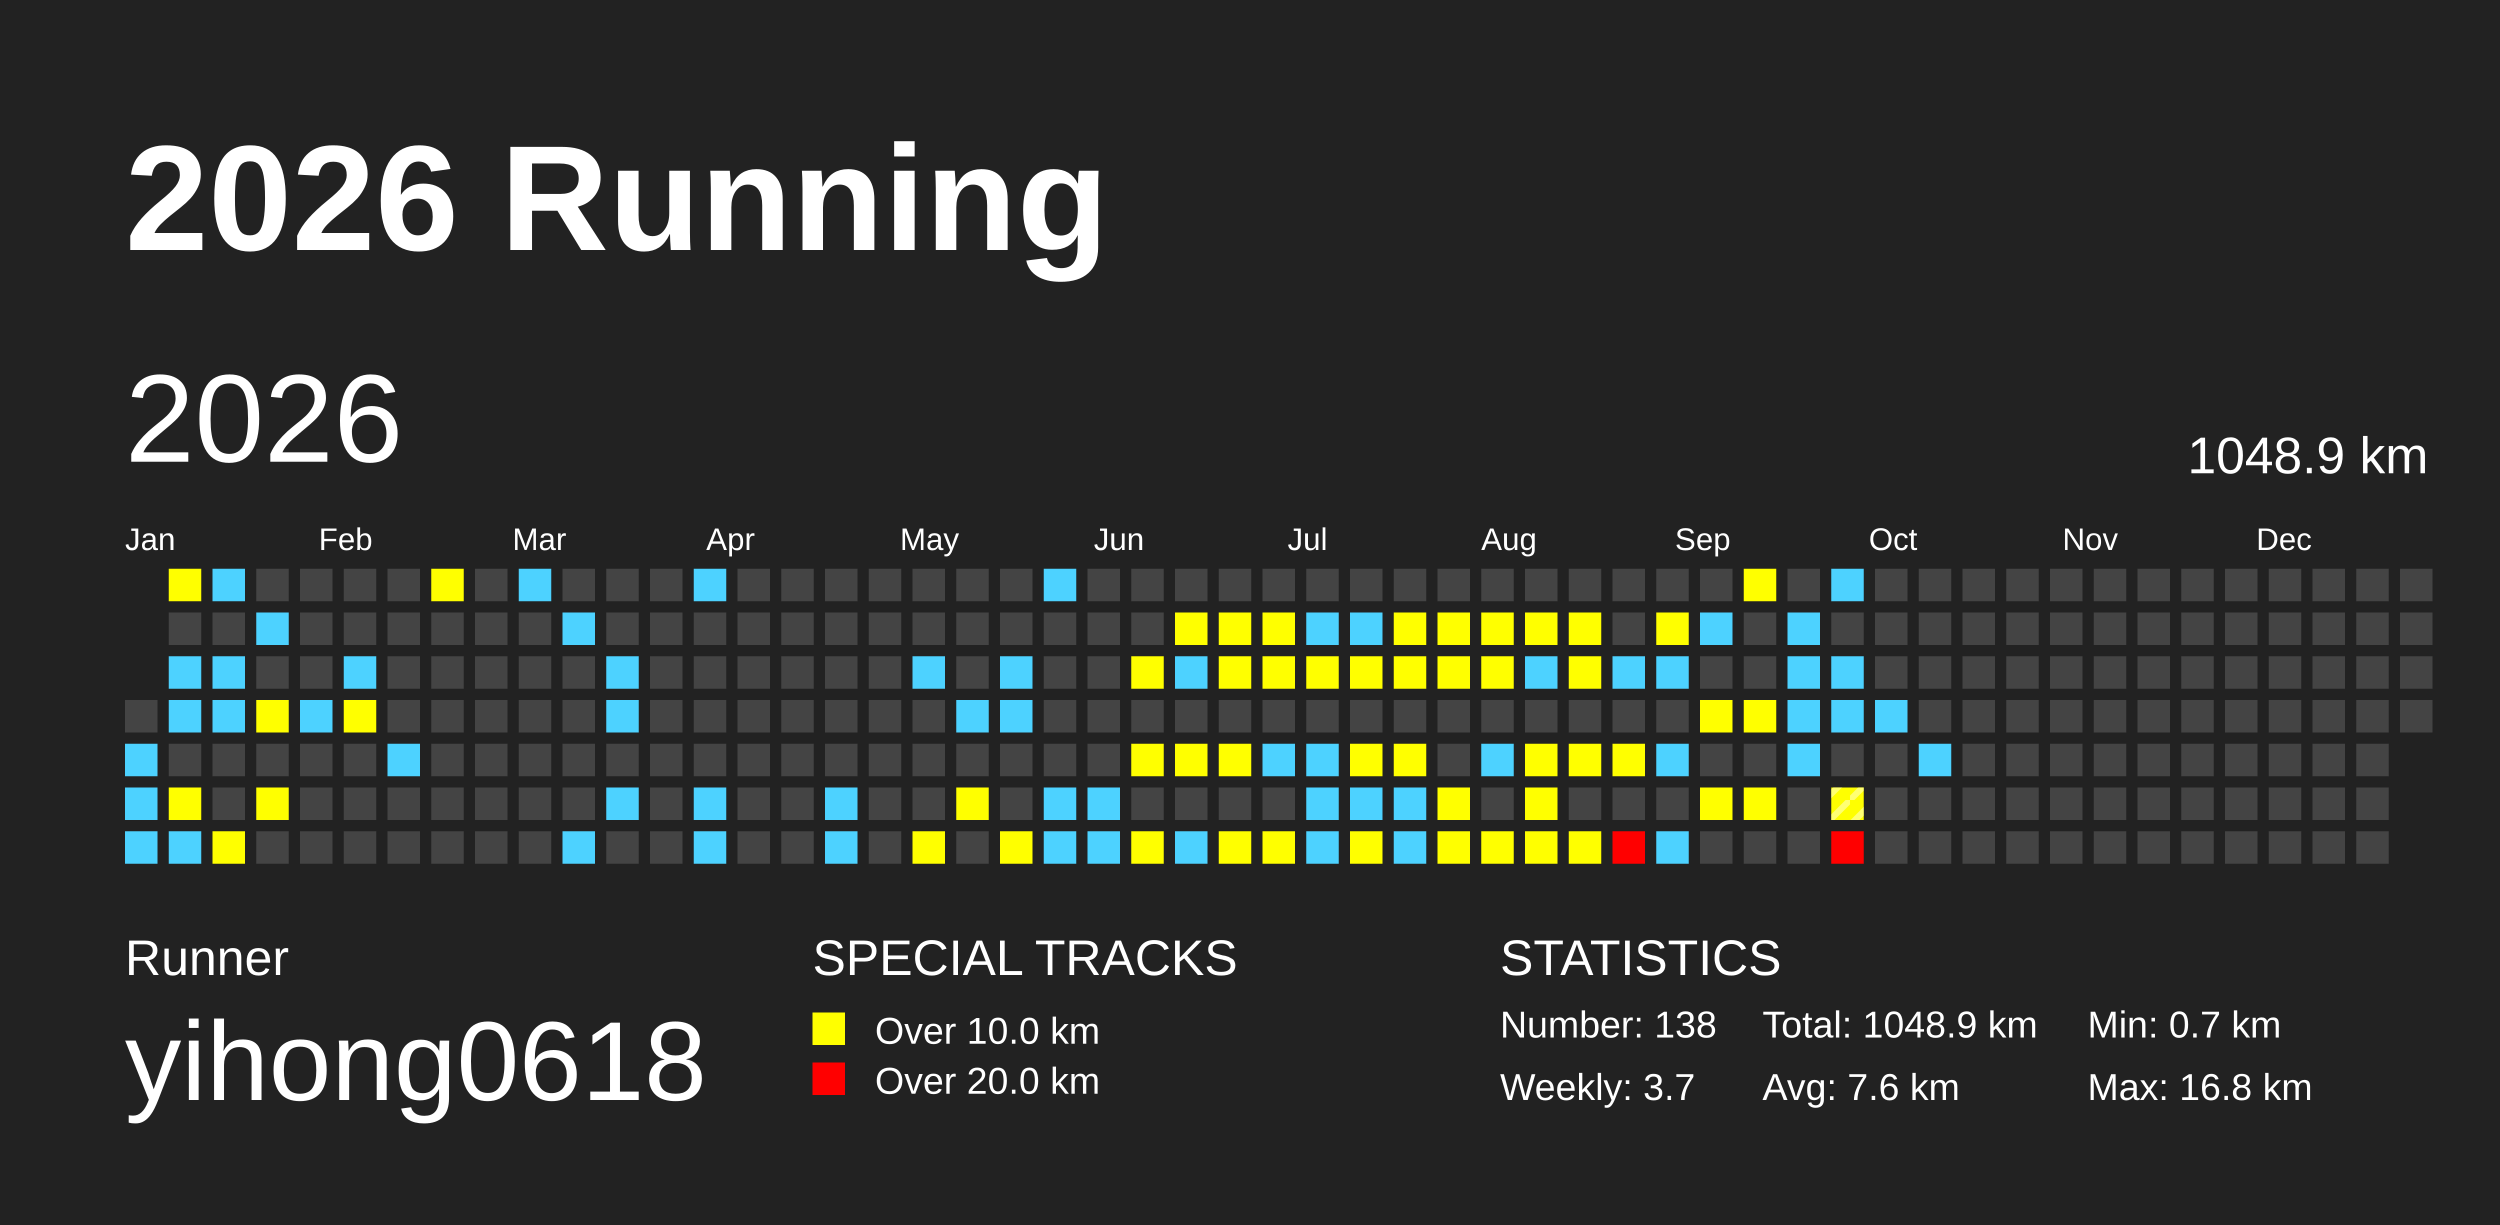
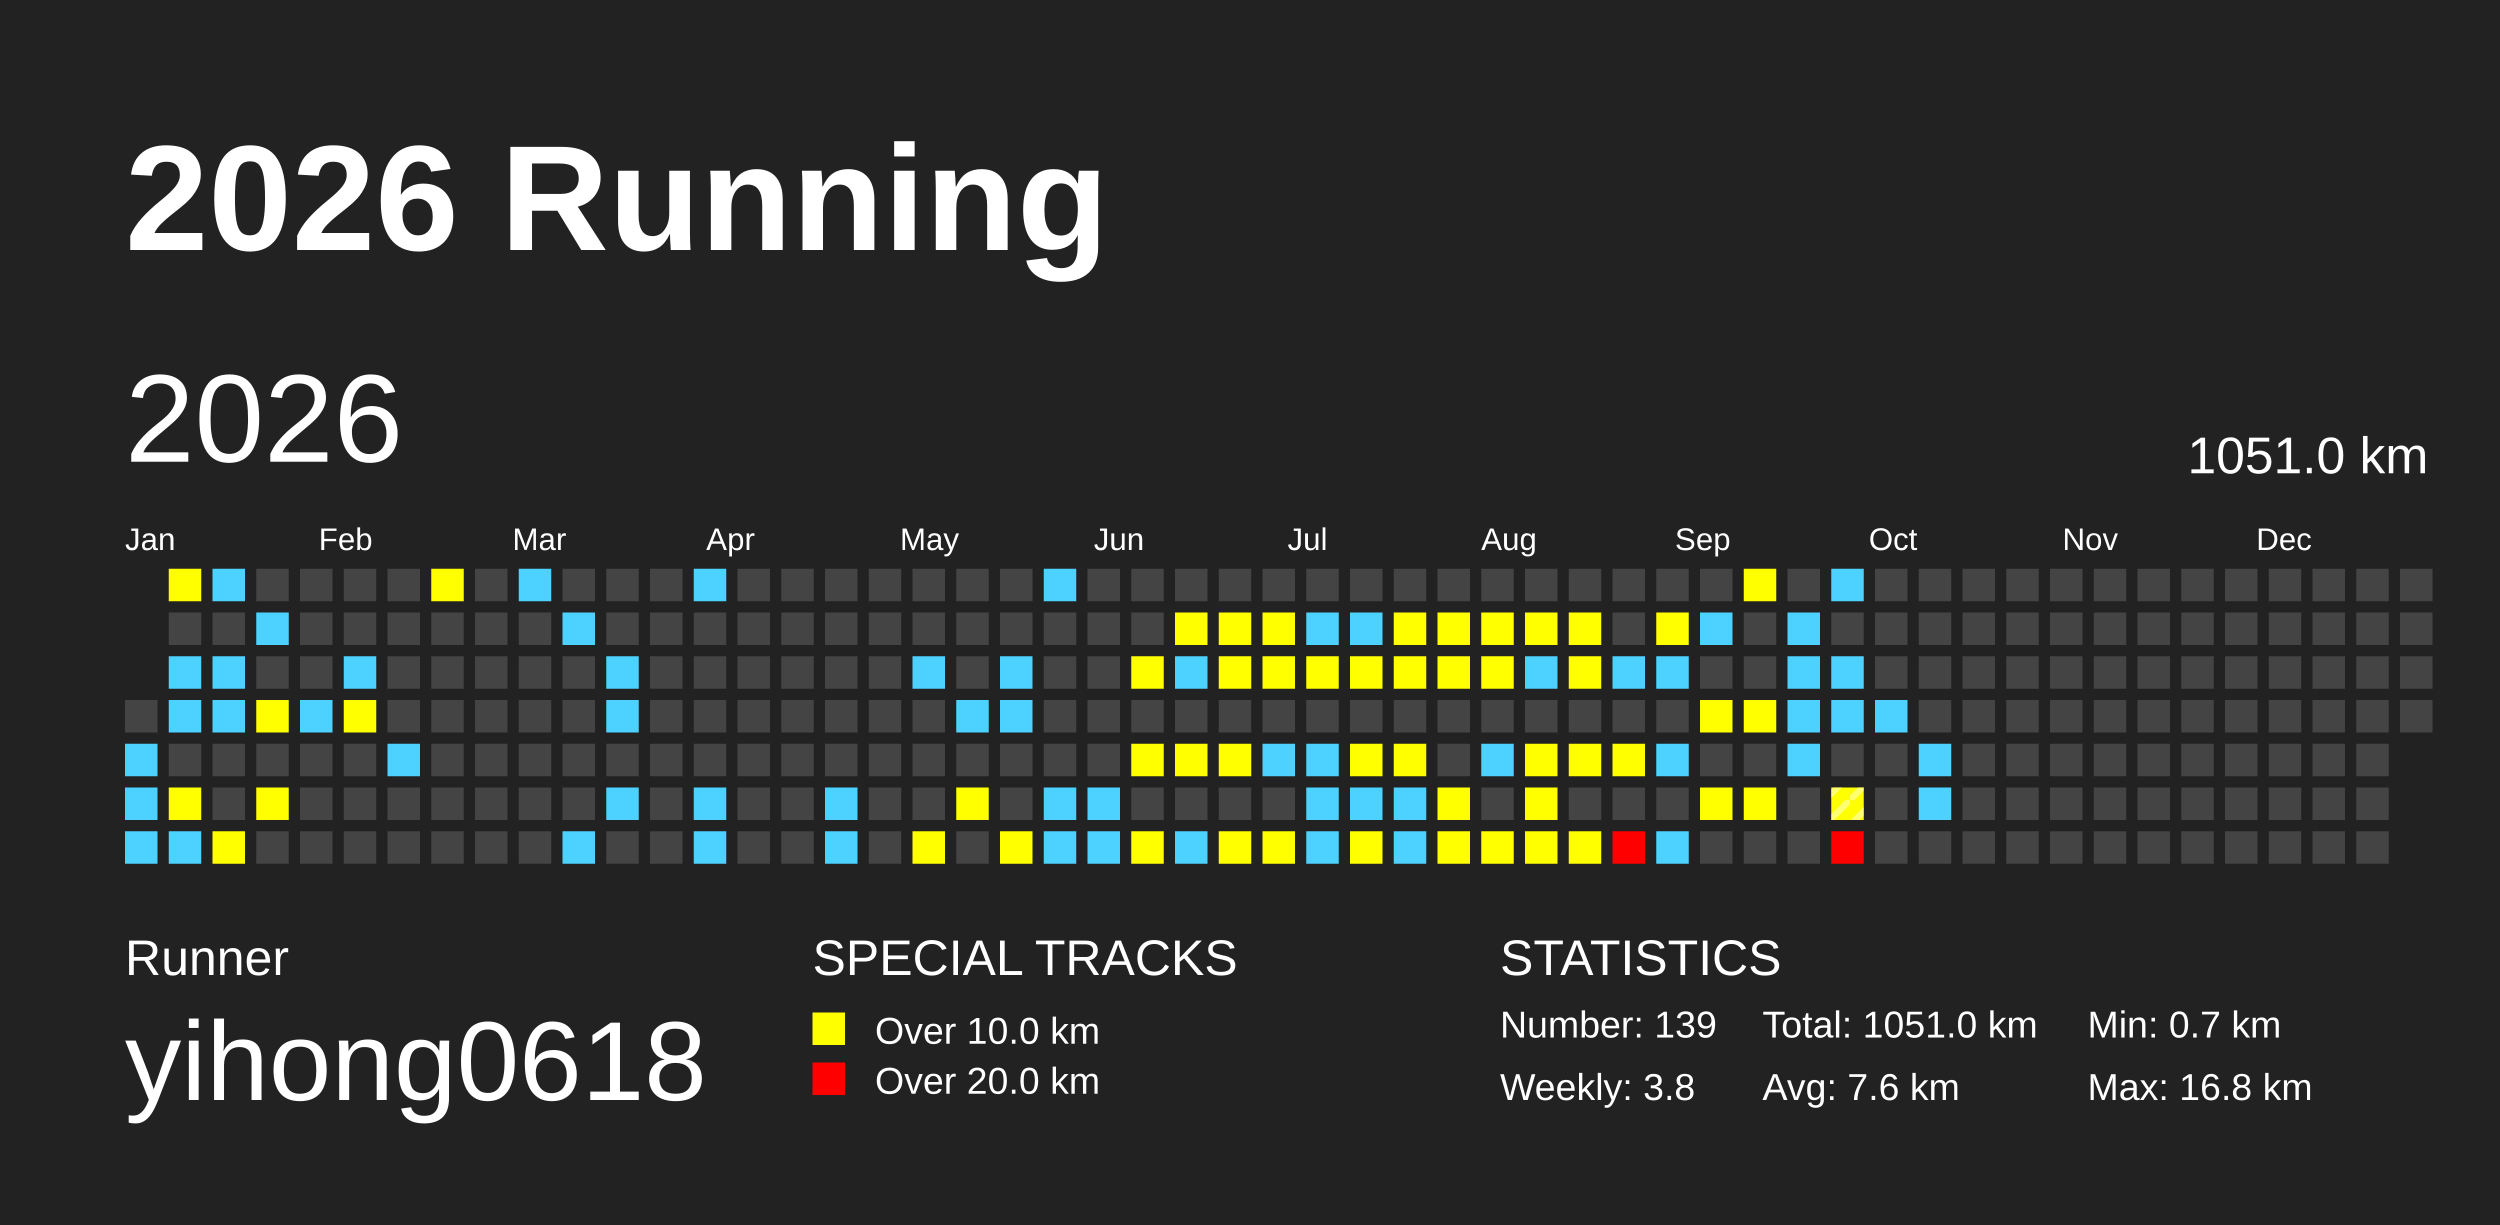
<svg xmlns="http://www.w3.org/2000/svg" baseProfile="full" height="98mm" version="1.1" viewBox="0,0,200,98" width="200mm">
  <defs>
    <pattern height="2" id="indoor-stripe" patternUnits="userSpaceOnUse" width="2">
      <line stroke="white" stroke-opacity="0.45" stroke-width="0.5" x1="0" x2="2" y1="2" y2="0" />
    </pattern>
  </defs>
  <rect fill="#222222" height="98" width="200" x="0" y="0" />
  <text fill="#FFFFFF" style="font-size:12px; font-family:Arial; font-weight:bold;" x="10" y="20">2026 Running</text>
  <text fill="#FFFFFF" style="font-size:4px; font-family:Arial" x="10" y="78">Runner</text>
  <text fill="#FFFFFF" style="font-size:9px; font-family:Arial" x="10" y="88">yihong0618</text>
  <text fill="#FFFFFF" style="font-size:4px; font-family:Arial" x="65" y="78">SPECIAL TRACKS</text>
  <rect fill="yellow" height="2.6" width="2.6" x="65" y="81" />
  <text fill="#FFFFFF" style="font-size:3px; font-family:Arial" x="70" y="83.5">Over 10.0 km</text>
  <rect fill="red" height="2.6" width="2.6" x="65" y="85" />
  <text fill="#FFFFFF" style="font-size:3px; font-family:Arial" x="70" y="87.5">Over 20.0 km</text>
  <text fill="#FFFFFF" style="font-size:4px; font-family:Arial" x="120" y="78">STATISTICS</text>
-   <text fill="#FFFFFF" style="font-size:3px; font-family:Arial" x="120" y="83">Number: 138</text>
-   <text fill="#FFFFFF" style="font-size:3px; font-family:Arial" x="120" y="88">Weekly: 3.7</text>
-   <text fill="#FFFFFF" style="font-size:3px; font-family:Arial" x="141" y="83">Total: 1048.9 km</text>
+   <text fill="#FFFFFF" style="font-size:3px; font-family:Arial" x="120" y="83">Number: 139</text>
+   <text fill="#FFFFFF" style="font-size:3px; font-family:Arial" x="120" y="88">Weekly: 3.8</text>
+   <text fill="#FFFFFF" style="font-size:3px; font-family:Arial" x="141" y="83">Total: 1051.0 km</text>
  <text fill="#FFFFFF" style="font-size:3px; font-family:Arial" x="141" y="88">Avg: 7.6 km</text>
  <text fill="#FFFFFF" style="font-size:3px; font-family:Arial" x="167" y="83">Min: 0.7 km</text>
  <text fill="#FFFFFF" style="font-size:3px; font-family:Arial" x="167" y="88">Max: 16.8 km</text>
  <text dominant-baseline="hanging" fill="#FFFFFF" style="font-size:10.0px; font-family:Arial;" x="10" y="30">2026</text>
-   <text dominant-baseline="hanging" fill="#FFFFFF" style="font-size:4.125px; font-family:Arial;" x="175" y="35">1048.9 km</text>
+   <text dominant-baseline="hanging" fill="#FFFFFF" style="font-size:4.125px; font-family:Arial;" x="175" y="35">1051.0 km</text>
  <text fill="#FFFFFF" style="font-size:2.5px; font-family:Arial" x="10.0" y="44">Jan</text>
  <text fill="#FFFFFF" style="font-size:2.5px; font-family:Arial" x="25.5" y="44">Feb</text>
  <text fill="#FFFFFF" style="font-size:2.5px; font-family:Arial" x="41.0" y="44">Mar</text>
  <text fill="#FFFFFF" style="font-size:2.5px; font-family:Arial" x="56.5" y="44">Apr</text>
  <text fill="#FFFFFF" style="font-size:2.5px; font-family:Arial" x="72.0" y="44">May</text>
  <text fill="#FFFFFF" style="font-size:2.5px; font-family:Arial" x="87.5" y="44">Jun</text>
  <text fill="#FFFFFF" style="font-size:2.5px; font-family:Arial" x="103.0" y="44">Jul</text>
  <text fill="#FFFFFF" style="font-size:2.5px; font-family:Arial" x="118.5" y="44">Aug</text>
  <text fill="#FFFFFF" style="font-size:2.5px; font-family:Arial" x="134.0" y="44">Sep</text>
  <text fill="#FFFFFF" style="font-size:2.5px; font-family:Arial" x="149.5" y="44">Oct</text>
  <text fill="#FFFFFF" style="font-size:2.5px; font-family:Arial" x="165.0" y="44">Nov</text>
  <text fill="#FFFFFF" style="font-size:2.5px; font-family:Arial" x="180.5" y="44">Dec</text>
  <rect fill="#444444" height="2.6" width="2.6" x="10.0" y="56.0" />
  <rect fill="#4DD2FF" height="2.6" width="2.6" x="10.0" y="59.5" />
  <rect fill="#4DD2FF" height="2.6" width="2.6" x="10.0" y="63.0" />
  <rect fill="#4DD2FF" height="2.6" width="2.6" x="10.0" y="66.5" />
  <rect fill="yellow" height="2.6" width="2.6" x="13.5" y="45.5" />
  <rect fill="#444444" height="2.6" width="2.6" x="13.5" y="49.0" />
  <rect fill="#4DD2FF" height="2.6" width="2.6" x="13.5" y="52.5" />
  <rect fill="#4DD2FF" height="2.6" width="2.6" x="13.5" y="56.0" />
  <rect fill="#444444" height="2.6" width="2.6" x="13.5" y="59.5" />
  <rect fill="yellow" height="2.6" width="2.6" x="13.5" y="63.0" />
  <rect fill="#4DD2FF" height="2.6" width="2.6" x="13.5" y="66.5" />
  <rect fill="#4DD2FF" height="2.6" width="2.6" x="17.0" y="45.5" />
  <rect fill="#444444" height="2.6" width="2.6" x="17.0" y="49.0" />
  <rect fill="#4DD2FF" height="2.6" width="2.6" x="17.0" y="52.5" />
  <rect fill="#4DD2FF" height="2.6" width="2.6" x="17.0" y="56.0" />
  <rect fill="#444444" height="2.6" width="2.6" x="17.0" y="59.5" />
  <rect fill="#444444" height="2.6" width="2.6" x="17.0" y="63.0" />
  <rect fill="yellow" height="2.6" width="2.6" x="17.0" y="66.5" />
  <rect fill="#444444" height="2.6" width="2.6" x="20.5" y="45.5" />
  <rect fill="#4DD2FF" height="2.6" width="2.6" x="20.5" y="49.0" />
  <rect fill="#444444" height="2.6" width="2.6" x="20.5" y="52.5" />
  <rect fill="yellow" height="2.6" width="2.6" x="20.5" y="56.0" />
  <rect fill="#444444" height="2.6" width="2.6" x="20.5" y="59.5" />
  <rect fill="yellow" height="2.6" width="2.6" x="20.5" y="63.0" />
  <rect fill="#444444" height="2.6" width="2.6" x="20.5" y="66.5" />
  <rect fill="#444444" height="2.6" width="2.6" x="24.0" y="45.5" />
  <rect fill="#444444" height="2.6" width="2.6" x="24.0" y="49.0" />
  <rect fill="#444444" height="2.6" width="2.6" x="24.0" y="52.5" />
  <rect fill="#4DD2FF" height="2.6" width="2.6" x="24.0" y="56.0" />
  <rect fill="#444444" height="2.6" width="2.6" x="24.0" y="59.5" />
  <rect fill="#444444" height="2.6" width="2.6" x="24.0" y="63.0" />
  <rect fill="#444444" height="2.6" width="2.6" x="24.0" y="66.5" />
  <rect fill="#444444" height="2.6" width="2.6" x="27.5" y="45.5" />
  <rect fill="#444444" height="2.6" width="2.6" x="27.5" y="49.0" />
  <rect fill="#4DD2FF" height="2.6" width="2.6" x="27.5" y="52.5" />
  <rect fill="yellow" height="2.6" width="2.6" x="27.5" y="56.0" />
  <rect fill="#444444" height="2.6" width="2.6" x="27.5" y="59.5" />
  <rect fill="#444444" height="2.6" width="2.6" x="27.5" y="63.0" />
  <rect fill="#444444" height="2.6" width="2.6" x="27.5" y="66.5" />
  <rect fill="#444444" height="2.6" width="2.6" x="31.0" y="45.5" />
  <rect fill="#444444" height="2.6" width="2.6" x="31.0" y="49.0" />
  <rect fill="#444444" height="2.6" width="2.6" x="31.0" y="52.5" />
  <rect fill="#444444" height="2.6" width="2.6" x="31.0" y="56.0" />
  <rect fill="#4DD2FF" height="2.6" width="2.6" x="31.0" y="59.5" />
  <rect fill="#444444" height="2.6" width="2.6" x="31.0" y="63.0" />
  <rect fill="#444444" height="2.6" width="2.6" x="31.0" y="66.5" />
  <rect fill="yellow" height="2.6" width="2.6" x="34.5" y="45.5" />
  <rect fill="#444444" height="2.6" width="2.6" x="34.5" y="49.0" />
  <rect fill="#444444" height="2.6" width="2.6" x="34.5" y="52.5" />
  <rect fill="#444444" height="2.6" width="2.6" x="34.5" y="56.0" />
  <rect fill="#444444" height="2.6" width="2.6" x="34.5" y="59.5" />
  <rect fill="#444444" height="2.6" width="2.6" x="34.5" y="63.0" />
  <rect fill="#444444" height="2.6" width="2.6" x="34.5" y="66.5" />
  <rect fill="#444444" height="2.6" width="2.6" x="38.0" y="45.5" />
  <rect fill="#444444" height="2.6" width="2.6" x="38.0" y="49.0" />
  <rect fill="#444444" height="2.6" width="2.6" x="38.0" y="52.5" />
  <rect fill="#444444" height="2.6" width="2.6" x="38.0" y="56.0" />
  <rect fill="#444444" height="2.6" width="2.6" x="38.0" y="59.5" />
  <rect fill="#444444" height="2.6" width="2.6" x="38.0" y="63.0" />
  <rect fill="#444444" height="2.6" width="2.6" x="38.0" y="66.5" />
  <rect fill="#4DD2FF" height="2.6" width="2.6" x="41.5" y="45.5" />
  <rect fill="#444444" height="2.6" width="2.6" x="41.5" y="49.0" />
  <rect fill="#444444" height="2.6" width="2.6" x="41.5" y="52.5" />
  <rect fill="#444444" height="2.6" width="2.6" x="41.5" y="56.0" />
  <rect fill="#444444" height="2.6" width="2.6" x="41.5" y="59.5" />
  <rect fill="#444444" height="2.6" width="2.6" x="41.5" y="63.0" />
  <rect fill="#444444" height="2.6" width="2.6" x="41.5" y="66.5" />
  <rect fill="#444444" height="2.6" width="2.6" x="45.0" y="45.5" />
  <rect fill="#4DD2FF" height="2.6" width="2.6" x="45.0" y="49.0" />
  <rect fill="#444444" height="2.6" width="2.6" x="45.0" y="52.5" />
  <rect fill="#444444" height="2.6" width="2.6" x="45.0" y="56.0" />
  <rect fill="#444444" height="2.6" width="2.6" x="45.0" y="59.5" />
  <rect fill="#444444" height="2.6" width="2.6" x="45.0" y="63.0" />
  <rect fill="#4DD2FF" height="2.6" width="2.6" x="45.0" y="66.5" />
  <rect fill="#444444" height="2.6" width="2.6" x="48.5" y="45.5" />
  <rect fill="#444444" height="2.6" width="2.6" x="48.5" y="49.0" />
  <rect fill="#4DD2FF" height="2.6" width="2.6" x="48.5" y="52.5" />
  <rect fill="#4DD2FF" height="2.6" width="2.6" x="48.5" y="56.0" />
  <rect fill="#444444" height="2.6" width="2.6" x="48.5" y="59.5" />
  <rect fill="#4DD2FF" height="2.6" width="2.6" x="48.5" y="63.0" />
  <rect fill="#444444" height="2.6" width="2.6" x="48.5" y="66.5" />
  <rect fill="#444444" height="2.6" width="2.6" x="52.0" y="45.5" />
  <rect fill="#444444" height="2.6" width="2.6" x="52.0" y="49.0" />
  <rect fill="#444444" height="2.6" width="2.6" x="52.0" y="52.5" />
  <rect fill="#444444" height="2.6" width="2.6" x="52.0" y="56.0" />
  <rect fill="#444444" height="2.6" width="2.6" x="52.0" y="59.5" />
  <rect fill="#444444" height="2.6" width="2.6" x="52.0" y="63.0" />
  <rect fill="#444444" height="2.6" width="2.6" x="52.0" y="66.5" />
  <rect fill="#4DD2FF" height="2.6" width="2.6" x="55.5" y="45.5" />
  <rect fill="#444444" height="2.6" width="2.6" x="55.5" y="49.0" />
  <rect fill="#444444" height="2.6" width="2.6" x="55.5" y="52.5" />
  <rect fill="#444444" height="2.6" width="2.6" x="55.5" y="56.0" />
  <rect fill="#444444" height="2.6" width="2.6" x="55.5" y="59.5" />
  <rect fill="#4DD2FF" height="2.6" width="2.6" x="55.5" y="63.0" />
  <rect fill="#4DD2FF" height="2.6" width="2.6" x="55.5" y="66.5" />
  <rect fill="#444444" height="2.6" width="2.6" x="59.0" y="45.5" />
  <rect fill="#444444" height="2.6" width="2.6" x="59.0" y="49.0" />
  <rect fill="#444444" height="2.6" width="2.6" x="59.0" y="52.5" />
  <rect fill="#444444" height="2.6" width="2.6" x="59.0" y="56.0" />
  <rect fill="#444444" height="2.6" width="2.6" x="59.0" y="59.5" />
  <rect fill="#444444" height="2.6" width="2.6" x="59.0" y="63.0" />
  <rect fill="#444444" height="2.6" width="2.6" x="59.0" y="66.5" />
  <rect fill="#444444" height="2.6" width="2.6" x="62.5" y="45.5" />
  <rect fill="#444444" height="2.6" width="2.6" x="62.5" y="49.0" />
  <rect fill="#444444" height="2.6" width="2.6" x="62.5" y="52.5" />
  <rect fill="#444444" height="2.6" width="2.6" x="62.5" y="56.0" />
  <rect fill="#444444" height="2.6" width="2.6" x="62.5" y="59.5" />
  <rect fill="#444444" height="2.6" width="2.6" x="62.5" y="63.0" />
  <rect fill="#444444" height="2.6" width="2.6" x="62.5" y="66.5" />
  <rect fill="#444444" height="2.6" width="2.6" x="66.0" y="45.5" />
  <rect fill="#444444" height="2.6" width="2.6" x="66.0" y="49.0" />
  <rect fill="#444444" height="2.6" width="2.6" x="66.0" y="52.5" />
  <rect fill="#444444" height="2.6" width="2.6" x="66.0" y="56.0" />
  <rect fill="#444444" height="2.6" width="2.6" x="66.0" y="59.5" />
  <rect fill="#4DD2FF" height="2.6" width="2.6" x="66.0" y="63.0" />
  <rect fill="#4DD2FF" height="2.6" width="2.6" x="66.0" y="66.5" />
  <rect fill="#444444" height="2.6" width="2.6" x="69.5" y="45.5" />
  <rect fill="#444444" height="2.6" width="2.6" x="69.5" y="49.0" />
  <rect fill="#444444" height="2.6" width="2.6" x="69.5" y="52.5" />
  <rect fill="#444444" height="2.6" width="2.6" x="69.5" y="56.0" />
  <rect fill="#444444" height="2.6" width="2.6" x="69.5" y="59.5" />
  <rect fill="#444444" height="2.6" width="2.6" x="69.5" y="63.0" />
  <rect fill="#444444" height="2.6" width="2.6" x="69.5" y="66.5" />
  <rect fill="#444444" height="2.6" width="2.6" x="73.0" y="45.5" />
  <rect fill="#444444" height="2.6" width="2.6" x="73.0" y="49.0" />
  <rect fill="#4DD2FF" height="2.6" width="2.6" x="73.0" y="52.5" />
  <rect fill="#444444" height="2.6" width="2.6" x="73.0" y="56.0" />
  <rect fill="#444444" height="2.6" width="2.6" x="73.0" y="59.5" />
  <rect fill="#444444" height="2.6" width="2.6" x="73.0" y="63.0" />
  <rect fill="yellow" height="2.6" width="2.6" x="73.0" y="66.5" />
  <rect fill="#444444" height="2.6" width="2.6" x="76.5" y="45.5" />
  <rect fill="#444444" height="2.6" width="2.6" x="76.5" y="49.0" />
  <rect fill="#444444" height="2.6" width="2.6" x="76.5" y="52.5" />
  <rect fill="#4DD2FF" height="2.6" width="2.6" x="76.5" y="56.0" />
  <rect fill="#444444" height="2.6" width="2.6" x="76.5" y="59.5" />
  <rect fill="yellow" height="2.6" width="2.6" x="76.5" y="63.0" />
  <rect fill="#444444" height="2.6" width="2.6" x="76.5" y="66.5" />
  <rect fill="#444444" height="2.6" width="2.6" x="80.0" y="45.5" />
  <rect fill="#444444" height="2.6" width="2.6" x="80.0" y="49.0" />
  <rect fill="#4DD2FF" height="2.6" width="2.6" x="80.0" y="52.5" />
  <rect fill="#4DD2FF" height="2.6" width="2.6" x="80.0" y="56.0" />
  <rect fill="#444444" height="2.6" width="2.6" x="80.0" y="59.5" />
  <rect fill="#444444" height="2.6" width="2.6" x="80.0" y="63.0" />
  <rect fill="yellow" height="2.6" width="2.6" x="80.0" y="66.5" />
  <rect fill="#4DD2FF" height="2.6" width="2.6" x="83.5" y="45.5" />
  <rect fill="#444444" height="2.6" width="2.6" x="83.5" y="49.0" />
  <rect fill="#444444" height="2.6" width="2.6" x="83.5" y="52.5" />
  <rect fill="#444444" height="2.6" width="2.6" x="83.5" y="56.0" />
  <rect fill="#444444" height="2.6" width="2.6" x="83.5" y="59.5" />
  <rect fill="#4DD2FF" height="2.6" width="2.6" x="83.5" y="63.0" />
  <rect fill="#4DD2FF" height="2.6" width="2.6" x="83.5" y="66.5" />
  <rect fill="#444444" height="2.6" width="2.6" x="87.0" y="45.5" />
  <rect fill="#444444" height="2.6" width="2.6" x="87.0" y="49.0" />
  <rect fill="#444444" height="2.6" width="2.6" x="87.0" y="52.5" />
  <rect fill="#444444" height="2.6" width="2.6" x="87.0" y="56.0" />
  <rect fill="#444444" height="2.6" width="2.6" x="87.0" y="59.5" />
  <rect fill="#4DD2FF" height="2.6" width="2.6" x="87.0" y="63.0" />
  <rect fill="#4DD2FF" height="2.6" width="2.6" x="87.0" y="66.5" />
  <rect fill="#444444" height="2.6" width="2.6" x="90.5" y="45.5" />
  <rect fill="#444444" height="2.6" width="2.6" x="90.5" y="49.0" />
  <rect fill="yellow" height="2.6" width="2.6" x="90.5" y="52.5" />
  <rect fill="#444444" height="2.6" width="2.6" x="90.5" y="56.0" />
  <rect fill="yellow" height="2.6" width="2.6" x="90.5" y="59.5" />
  <rect fill="#444444" height="2.6" width="2.6" x="90.5" y="63.0" />
  <rect fill="yellow" height="2.6" width="2.6" x="90.5" y="66.5" />
  <rect fill="#444444" height="2.6" width="2.6" x="94.0" y="45.5" />
  <rect fill="yellow" height="2.6" width="2.6" x="94.0" y="49.0" />
  <rect fill="#4DD2FF" height="2.6" width="2.6" x="94.0" y="52.5" />
  <rect fill="#444444" height="2.6" width="2.6" x="94.0" y="56.0" />
  <rect fill="yellow" height="2.6" width="2.6" x="94.0" y="59.5" />
  <rect fill="#444444" height="2.6" width="2.6" x="94.0" y="63.0" />
  <rect fill="#4DD2FF" height="2.6" width="2.6" x="94.0" y="66.5" />
  <rect fill="#444444" height="2.6" width="2.6" x="97.5" y="45.5" />
  <rect fill="yellow" height="2.6" width="2.6" x="97.5" y="49.0" />
  <rect fill="yellow" height="2.6" width="2.6" x="97.5" y="52.5" />
  <rect fill="#444444" height="2.6" width="2.6" x="97.5" y="56.0" />
  <rect fill="yellow" height="2.6" width="2.6" x="97.5" y="59.5" />
  <rect fill="#444444" height="2.6" width="2.6" x="97.5" y="63.0" />
  <rect fill="yellow" height="2.6" width="2.6" x="97.5" y="66.5" />
  <rect fill="#444444" height="2.6" width="2.6" x="101.0" y="45.5" />
  <rect fill="yellow" height="2.6" width="2.6" x="101.0" y="49.0" />
  <rect fill="yellow" height="2.6" width="2.6" x="101.0" y="52.5" />
  <rect fill="#444444" height="2.6" width="2.6" x="101.0" y="56.0" />
  <rect fill="#4DD2FF" height="2.6" width="2.6" x="101.0" y="59.5" />
  <rect fill="#444444" height="2.6" width="2.6" x="101.0" y="63.0" />
  <rect fill="yellow" height="2.6" width="2.6" x="101.0" y="66.5" />
  <rect fill="#444444" height="2.6" width="2.6" x="104.5" y="45.5" />
  <rect fill="#4DD2FF" height="2.6" width="2.6" x="104.5" y="49.0" />
  <rect fill="yellow" height="2.6" width="2.6" x="104.5" y="52.5" />
  <rect fill="#444444" height="2.6" width="2.6" x="104.5" y="56.0" />
  <rect fill="#4DD2FF" height="2.6" width="2.6" x="104.5" y="59.5" />
  <rect fill="#4DD2FF" height="2.6" width="2.6" x="104.5" y="63.0" />
  <rect fill="#4DD2FF" height="2.6" width="2.6" x="104.5" y="66.5" />
  <rect fill="#444444" height="2.6" width="2.6" x="108.0" y="45.5" />
  <rect fill="#4DD2FF" height="2.6" width="2.6" x="108.0" y="49.0" />
  <rect fill="yellow" height="2.6" width="2.6" x="108.0" y="52.5" />
  <rect fill="#444444" height="2.6" width="2.6" x="108.0" y="56.0" />
  <rect fill="yellow" height="2.6" width="2.6" x="108.0" y="59.5" />
  <rect fill="#4DD2FF" height="2.6" width="2.6" x="108.0" y="63.0" />
  <rect fill="yellow" height="2.6" width="2.6" x="108.0" y="66.5" />
  <rect fill="#444444" height="2.6" width="2.6" x="111.5" y="45.5" />
  <rect fill="yellow" height="2.6" width="2.6" x="111.5" y="49.0" />
  <rect fill="yellow" height="2.6" width="2.6" x="111.5" y="52.5" />
  <rect fill="#444444" height="2.6" width="2.6" x="111.5" y="56.0" />
  <rect fill="yellow" height="2.6" width="2.6" x="111.5" y="59.5" />
  <rect fill="#4DD2FF" height="2.6" width="2.6" x="111.5" y="63.0" />
  <rect fill="#4DD2FF" height="2.6" width="2.6" x="111.5" y="66.5" />
  <rect fill="#444444" height="2.6" width="2.6" x="115.0" y="45.5" />
  <rect fill="yellow" height="2.6" width="2.6" x="115.0" y="49.0" />
  <rect fill="yellow" height="2.6" width="2.6" x="115.0" y="52.5" />
  <rect fill="#444444" height="2.6" width="2.6" x="115.0" y="56.0" />
  <rect fill="#444444" height="2.6" width="2.6" x="115.0" y="59.5" />
  <rect fill="yellow" height="2.6" width="2.6" x="115.0" y="63.0" />
  <rect fill="yellow" height="2.6" width="2.6" x="115.0" y="66.5" />
  <rect fill="#444444" height="2.6" width="2.6" x="118.5" y="45.5" />
  <rect fill="yellow" height="2.6" width="2.6" x="118.5" y="49.0" />
  <rect fill="yellow" height="2.6" width="2.6" x="118.5" y="52.5" />
  <rect fill="#444444" height="2.6" width="2.6" x="118.5" y="56.0" />
  <rect fill="#4DD2FF" height="2.6" width="2.6" x="118.5" y="59.5" />
  <rect fill="#444444" height="2.6" width="2.6" x="118.5" y="63.0" />
  <rect fill="yellow" height="2.6" width="2.6" x="118.5" y="66.5" />
  <rect fill="#444444" height="2.6" width="2.6" x="122.0" y="45.5" />
  <rect fill="yellow" height="2.6" width="2.6" x="122.0" y="49.0" />
  <rect fill="#4DD2FF" height="2.6" width="2.6" x="122.0" y="52.5" />
  <rect fill="#444444" height="2.6" width="2.6" x="122.0" y="56.0" />
  <rect fill="yellow" height="2.6" width="2.6" x="122.0" y="59.5" />
  <rect fill="yellow" height="2.6" width="2.6" x="122.0" y="63.0" />
  <rect fill="yellow" height="2.6" width="2.6" x="122.0" y="66.5" />
  <rect fill="#444444" height="2.6" width="2.6" x="125.5" y="45.5" />
  <rect fill="yellow" height="2.6" width="2.6" x="125.5" y="49.0" />
  <rect fill="yellow" height="2.6" width="2.6" x="125.5" y="52.5" />
  <rect fill="#444444" height="2.6" width="2.6" x="125.5" y="56.0" />
  <rect fill="yellow" height="2.6" width="2.6" x="125.5" y="59.5" />
  <rect fill="#444444" height="2.6" width="2.6" x="125.5" y="63.0" />
  <rect fill="yellow" height="2.6" width="2.6" x="125.5" y="66.5" />
  <rect fill="#444444" height="2.6" width="2.6" x="129.0" y="45.5" />
  <rect fill="#444444" height="2.6" width="2.6" x="129.0" y="49.0" />
  <rect fill="#4DD2FF" height="2.6" width="2.6" x="129.0" y="52.5" />
  <rect fill="#444444" height="2.6" width="2.6" x="129.0" y="56.0" />
  <rect fill="yellow" height="2.6" width="2.6" x="129.0" y="59.5" />
  <rect fill="#444444" height="2.6" width="2.6" x="129.0" y="63.0" />
  <rect fill="red" height="2.6" width="2.6" x="129.0" y="66.5" />
  <rect fill="#444444" height="2.6" width="2.6" x="132.5" y="45.5" />
  <rect fill="yellow" height="2.6" width="2.6" x="132.5" y="49.0" />
  <rect fill="#4DD2FF" height="2.6" width="2.6" x="132.5" y="52.5" />
  <rect fill="#444444" height="2.6" width="2.6" x="132.5" y="56.0" />
  <rect fill="#4DD2FF" height="2.6" width="2.6" x="132.5" y="59.5" />
  <rect fill="#444444" height="2.6" width="2.6" x="132.5" y="63.0" />
  <rect fill="#4DD2FF" height="2.6" width="2.6" x="132.5" y="66.5" />
  <rect fill="#444444" height="2.6" width="2.6" x="136.0" y="45.5" />
  <rect fill="#4DD2FF" height="2.6" width="2.6" x="136.0" y="49.0" />
  <rect fill="#444444" height="2.6" width="2.6" x="136.0" y="52.5" />
  <rect fill="yellow" height="2.6" width="2.6" x="136.0" y="56.0" />
  <rect fill="#444444" height="2.6" width="2.6" x="136.0" y="59.5" />
  <rect fill="yellow" height="2.6" width="2.6" x="136.0" y="63.0" />
  <rect fill="#444444" height="2.6" width="2.6" x="136.0" y="66.5" />
  <rect fill="yellow" height="2.6" width="2.6" x="139.5" y="45.5" />
  <rect fill="#444444" height="2.6" width="2.6" x="139.5" y="49.0" />
  <rect fill="#444444" height="2.6" width="2.6" x="139.5" y="52.5" />
  <rect fill="yellow" height="2.6" width="2.6" x="139.5" y="56.0" />
  <rect fill="#444444" height="2.6" width="2.6" x="139.5" y="59.5" />
  <rect fill="yellow" height="2.6" width="2.6" x="139.5" y="63.0" />
  <rect fill="#444444" height="2.6" width="2.6" x="139.5" y="66.5" />
  <rect fill="#444444" height="2.6" width="2.6" x="143.0" y="45.5" />
  <rect fill="#4DD2FF" height="2.6" width="2.6" x="143.0" y="49.0" />
  <rect fill="#4DD2FF" height="2.6" width="2.6" x="143.0" y="52.5" />
  <rect fill="#4DD2FF" height="2.6" width="2.6" x="143.0" y="56.0" />
  <rect fill="#4DD2FF" height="2.6" width="2.6" x="143.0" y="59.5" />
  <rect fill="#444444" height="2.6" width="2.6" x="143.0" y="63.0" />
  <rect fill="#444444" height="2.6" width="2.6" x="143.0" y="66.5" />
  <rect fill="#4DD2FF" height="2.6" width="2.6" x="146.5" y="45.5" />
  <rect fill="#444444" height="2.6" width="2.6" x="146.5" y="49.0" />
  <rect fill="#4DD2FF" height="2.6" width="2.6" x="146.5" y="52.5" />
  <rect fill="#4DD2FF" height="2.6" width="2.6" x="146.5" y="56.0" />
  <rect fill="#444444" height="2.6" width="2.6" x="146.5" y="59.5" />
  <rect fill="yellow" height="2.6" width="2.6" x="146.5" y="63.0" />
  <rect fill="url(#indoor-stripe)" height="2.6" style="pointer-events: none;" width="2.6" x="146.5" y="63.0" />
  <rect fill="red" height="2.6" width="2.6" x="146.5" y="66.5" />
  <rect fill="#444444" height="2.6" width="2.6" x="150.0" y="45.5" />
  <rect fill="#444444" height="2.6" width="2.6" x="150.0" y="49.0" />
  <rect fill="#444444" height="2.6" width="2.6" x="150.0" y="52.5" />
  <rect fill="#4DD2FF" height="2.6" width="2.6" x="150.0" y="56.0" />
  <rect fill="#444444" height="2.6" width="2.6" x="150.0" y="59.5" />
  <rect fill="#444444" height="2.6" width="2.6" x="150.0" y="63.0" />
  <rect fill="#444444" height="2.6" width="2.6" x="150.0" y="66.5" />
  <rect fill="#444444" height="2.6" width="2.6" x="153.5" y="45.5" />
  <rect fill="#444444" height="2.6" width="2.6" x="153.5" y="49.0" />
  <rect fill="#444444" height="2.6" width="2.6" x="153.5" y="52.5" />
  <rect fill="#444444" height="2.6" width="2.6" x="153.5" y="56.0" />
  <rect fill="#4DD2FF" height="2.6" width="2.6" x="153.5" y="59.5" />
-   <rect fill="#444444" height="2.6" width="2.6" x="153.5" y="63.0" />
+   <rect fill="#4DD2FF" height="2.6" width="2.6" x="153.5" y="63.0" />
  <rect fill="#444444" height="2.6" width="2.6" x="153.5" y="66.5" />
  <rect fill="#444444" height="2.6" width="2.6" x="157.0" y="45.5" />
  <rect fill="#444444" height="2.6" width="2.6" x="157.0" y="49.0" />
  <rect fill="#444444" height="2.6" width="2.6" x="157.0" y="52.5" />
  <rect fill="#444444" height="2.6" width="2.6" x="157.0" y="56.0" />
  <rect fill="#444444" height="2.6" width="2.6" x="157.0" y="59.5" />
  <rect fill="#444444" height="2.6" width="2.6" x="157.0" y="63.0" />
  <rect fill="#444444" height="2.6" width="2.6" x="157.0" y="66.5" />
  <rect fill="#444444" height="2.6" width="2.6" x="160.5" y="45.5" />
  <rect fill="#444444" height="2.6" width="2.6" x="160.5" y="49.0" />
  <rect fill="#444444" height="2.6" width="2.6" x="160.5" y="52.5" />
  <rect fill="#444444" height="2.6" width="2.6" x="160.5" y="56.0" />
  <rect fill="#444444" height="2.6" width="2.6" x="160.5" y="59.5" />
  <rect fill="#444444" height="2.6" width="2.6" x="160.5" y="63.0" />
  <rect fill="#444444" height="2.6" width="2.6" x="160.5" y="66.5" />
  <rect fill="#444444" height="2.6" width="2.6" x="164.0" y="45.5" />
  <rect fill="#444444" height="2.6" width="2.6" x="164.0" y="49.0" />
  <rect fill="#444444" height="2.6" width="2.6" x="164.0" y="52.5" />
  <rect fill="#444444" height="2.6" width="2.6" x="164.0" y="56.0" />
  <rect fill="#444444" height="2.6" width="2.6" x="164.0" y="59.5" />
  <rect fill="#444444" height="2.6" width="2.6" x="164.0" y="63.0" />
  <rect fill="#444444" height="2.6" width="2.6" x="164.0" y="66.5" />
  <rect fill="#444444" height="2.6" width="2.6" x="167.5" y="45.5" />
  <rect fill="#444444" height="2.6" width="2.6" x="167.5" y="49.0" />
  <rect fill="#444444" height="2.6" width="2.6" x="167.5" y="52.5" />
  <rect fill="#444444" height="2.6" width="2.6" x="167.5" y="56.0" />
  <rect fill="#444444" height="2.6" width="2.6" x="167.5" y="59.5" />
  <rect fill="#444444" height="2.6" width="2.6" x="167.5" y="63.0" />
  <rect fill="#444444" height="2.6" width="2.6" x="167.5" y="66.5" />
  <rect fill="#444444" height="2.6" width="2.6" x="171.0" y="45.5" />
  <rect fill="#444444" height="2.6" width="2.6" x="171.0" y="49.0" />
  <rect fill="#444444" height="2.6" width="2.6" x="171.0" y="52.5" />
  <rect fill="#444444" height="2.6" width="2.6" x="171.0" y="56.0" />
  <rect fill="#444444" height="2.6" width="2.6" x="171.0" y="59.5" />
  <rect fill="#444444" height="2.6" width="2.6" x="171.0" y="63.0" />
  <rect fill="#444444" height="2.6" width="2.6" x="171.0" y="66.5" />
  <rect fill="#444444" height="2.6" width="2.6" x="174.5" y="45.5" />
  <rect fill="#444444" height="2.6" width="2.6" x="174.5" y="49.0" />
  <rect fill="#444444" height="2.6" width="2.6" x="174.5" y="52.5" />
  <rect fill="#444444" height="2.6" width="2.6" x="174.5" y="56.0" />
  <rect fill="#444444" height="2.6" width="2.6" x="174.5" y="59.5" />
  <rect fill="#444444" height="2.6" width="2.6" x="174.5" y="63.0" />
  <rect fill="#444444" height="2.6" width="2.6" x="174.5" y="66.5" />
  <rect fill="#444444" height="2.6" width="2.6" x="178.0" y="45.5" />
  <rect fill="#444444" height="2.6" width="2.6" x="178.0" y="49.0" />
  <rect fill="#444444" height="2.6" width="2.6" x="178.0" y="52.5" />
  <rect fill="#444444" height="2.6" width="2.6" x="178.0" y="56.0" />
  <rect fill="#444444" height="2.6" width="2.6" x="178.0" y="59.5" />
  <rect fill="#444444" height="2.6" width="2.6" x="178.0" y="63.0" />
  <rect fill="#444444" height="2.6" width="2.6" x="178.0" y="66.5" />
  <rect fill="#444444" height="2.6" width="2.6" x="181.5" y="45.5" />
  <rect fill="#444444" height="2.6" width="2.6" x="181.5" y="49.0" />
  <rect fill="#444444" height="2.6" width="2.6" x="181.5" y="52.5" />
  <rect fill="#444444" height="2.6" width="2.6" x="181.5" y="56.0" />
  <rect fill="#444444" height="2.6" width="2.6" x="181.5" y="59.5" />
  <rect fill="#444444" height="2.6" width="2.6" x="181.5" y="63.0" />
  <rect fill="#444444" height="2.6" width="2.6" x="181.5" y="66.5" />
  <rect fill="#444444" height="2.6" width="2.6" x="185.0" y="45.5" />
  <rect fill="#444444" height="2.6" width="2.6" x="185.0" y="49.0" />
  <rect fill="#444444" height="2.6" width="2.6" x="185.0" y="52.5" />
  <rect fill="#444444" height="2.6" width="2.6" x="185.0" y="56.0" />
  <rect fill="#444444" height="2.6" width="2.6" x="185.0" y="59.5" />
  <rect fill="#444444" height="2.6" width="2.6" x="185.0" y="63.0" />
  <rect fill="#444444" height="2.6" width="2.6" x="185.0" y="66.5" />
  <rect fill="#444444" height="2.6" width="2.6" x="188.5" y="45.5" />
  <rect fill="#444444" height="2.6" width="2.6" x="188.5" y="49.0" />
  <rect fill="#444444" height="2.6" width="2.6" x="188.5" y="52.5" />
  <rect fill="#444444" height="2.6" width="2.6" x="188.5" y="56.0" />
  <rect fill="#444444" height="2.6" width="2.6" x="188.5" y="59.5" />
  <rect fill="#444444" height="2.6" width="2.6" x="188.5" y="63.0" />
  <rect fill="#444444" height="2.6" width="2.6" x="188.5" y="66.5" />
  <rect fill="#444444" height="2.6" width="2.6" x="192.0" y="45.5" />
  <rect fill="#444444" height="2.6" width="2.6" x="192.0" y="49.0" />
  <rect fill="#444444" height="2.6" width="2.6" x="192.0" y="52.5" />
  <rect fill="#444444" height="2.6" width="2.6" x="192.0" y="56.0" />
</svg>
